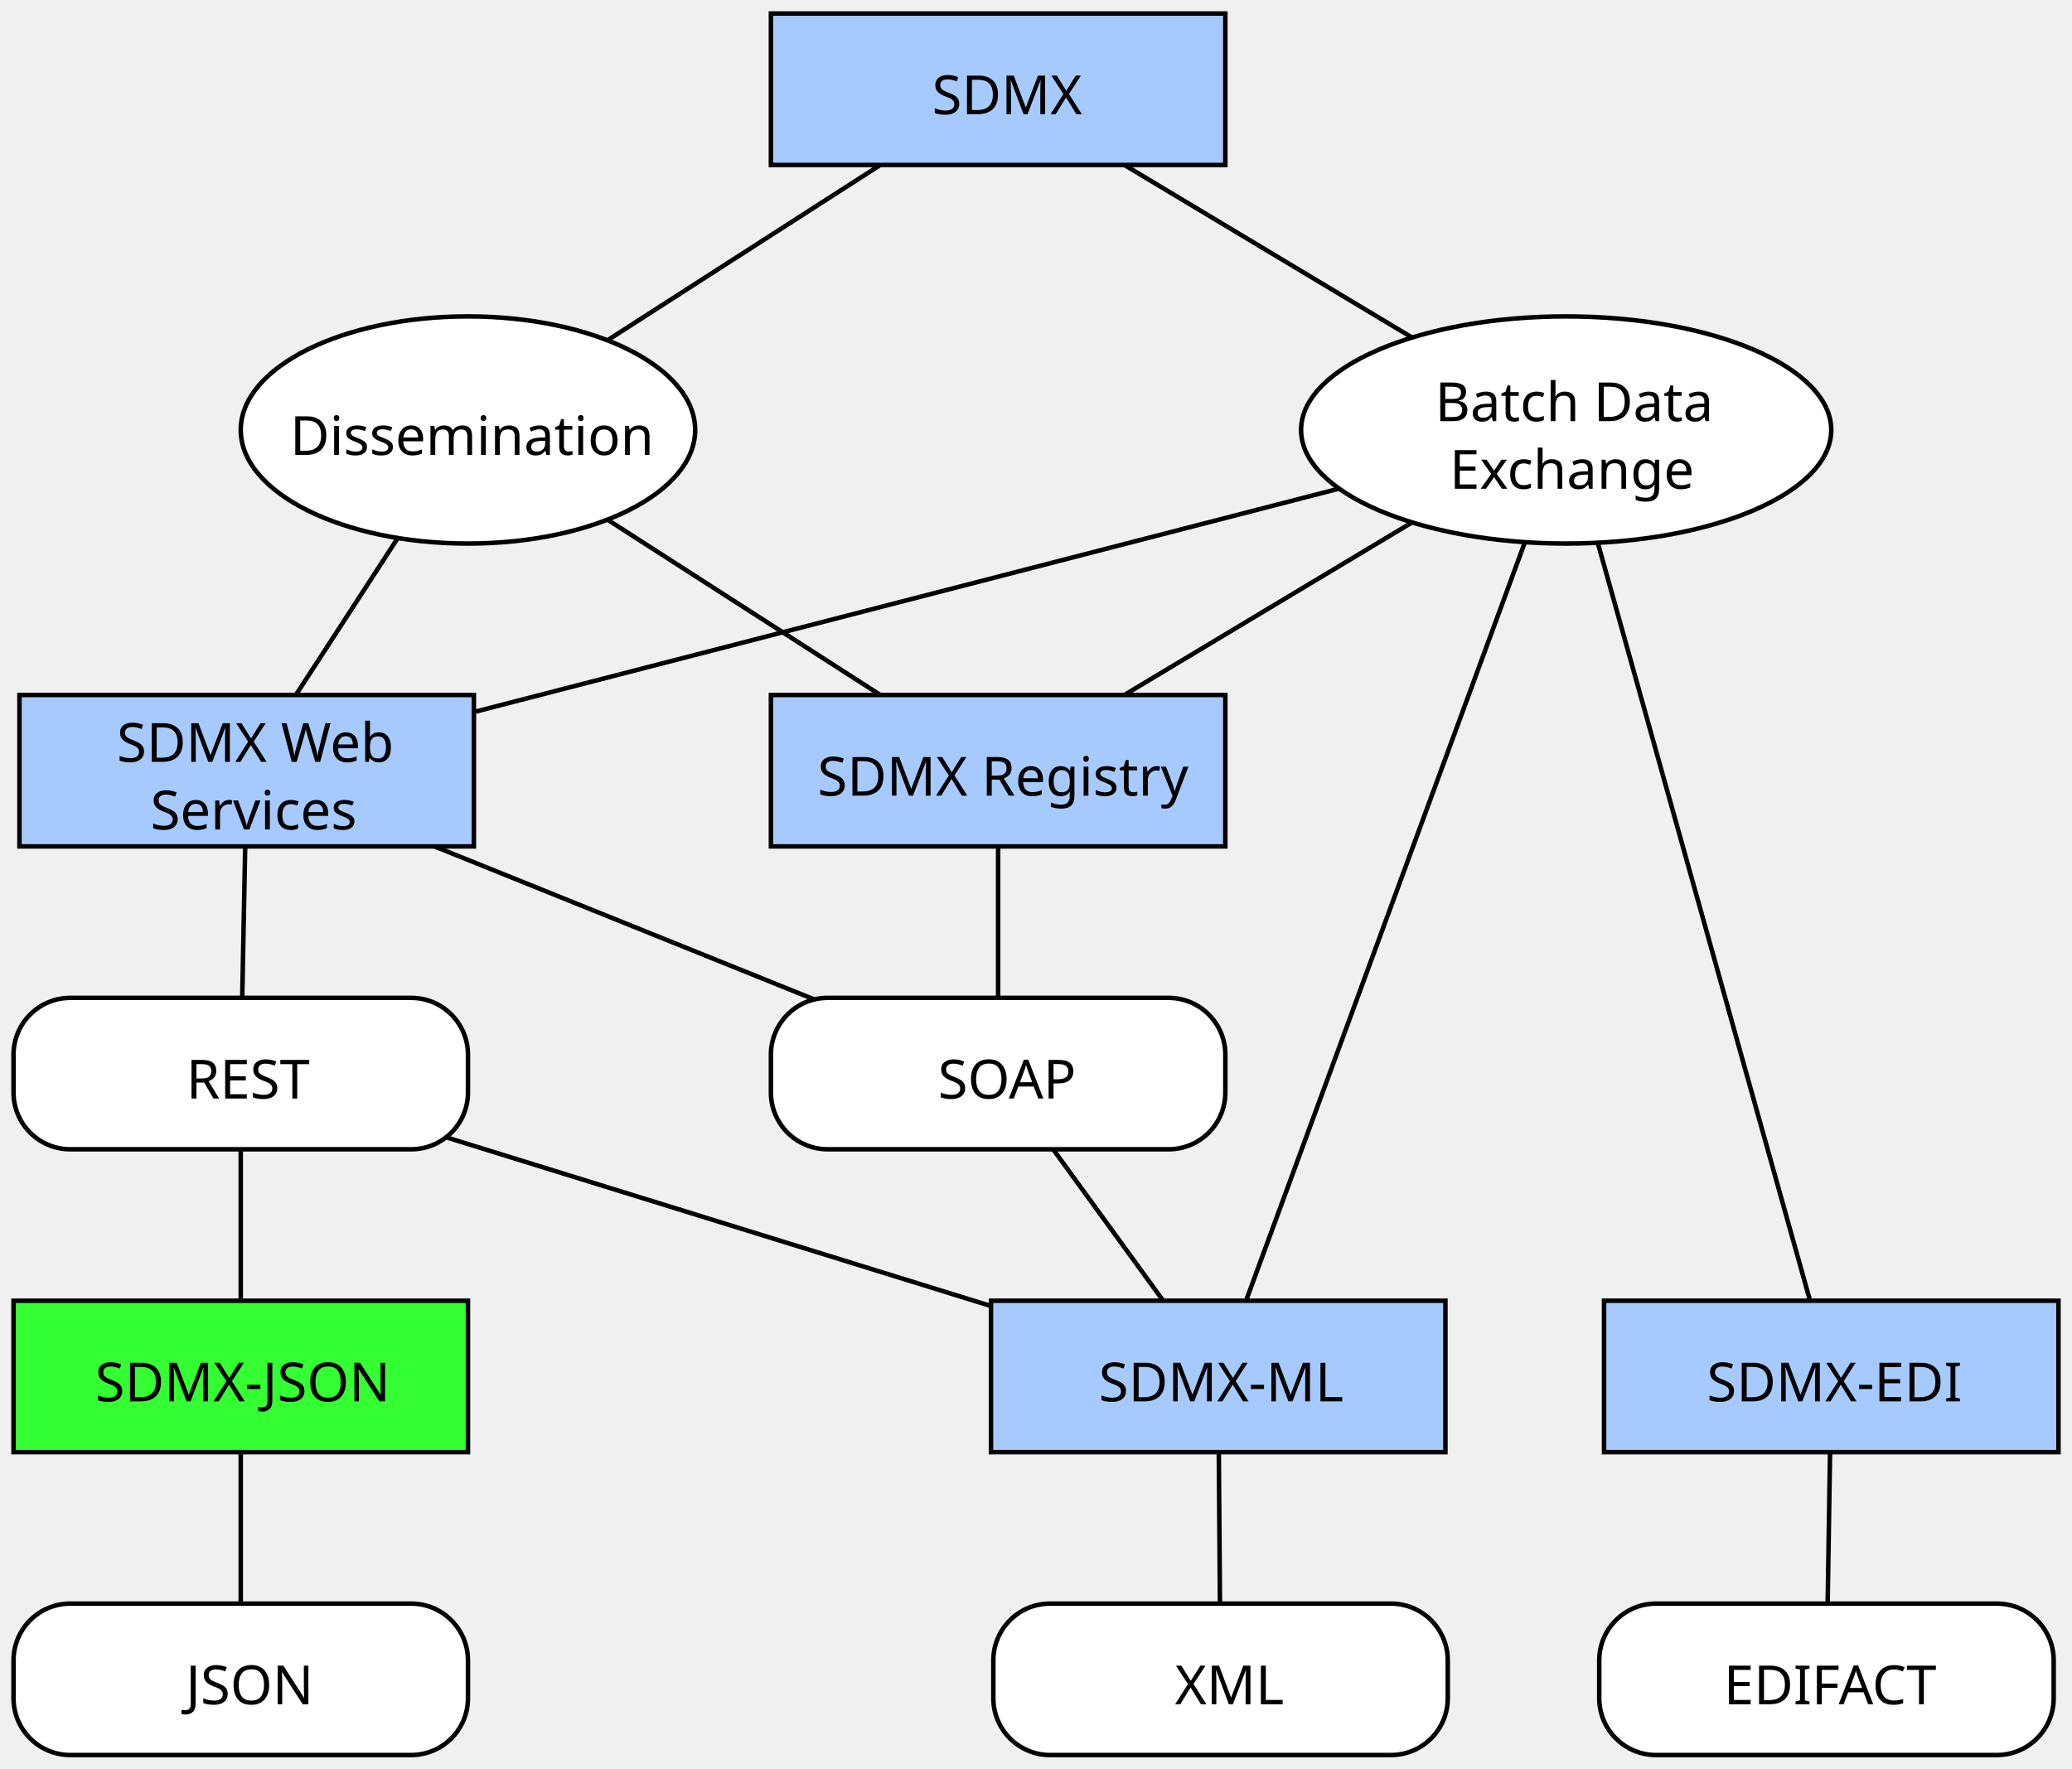
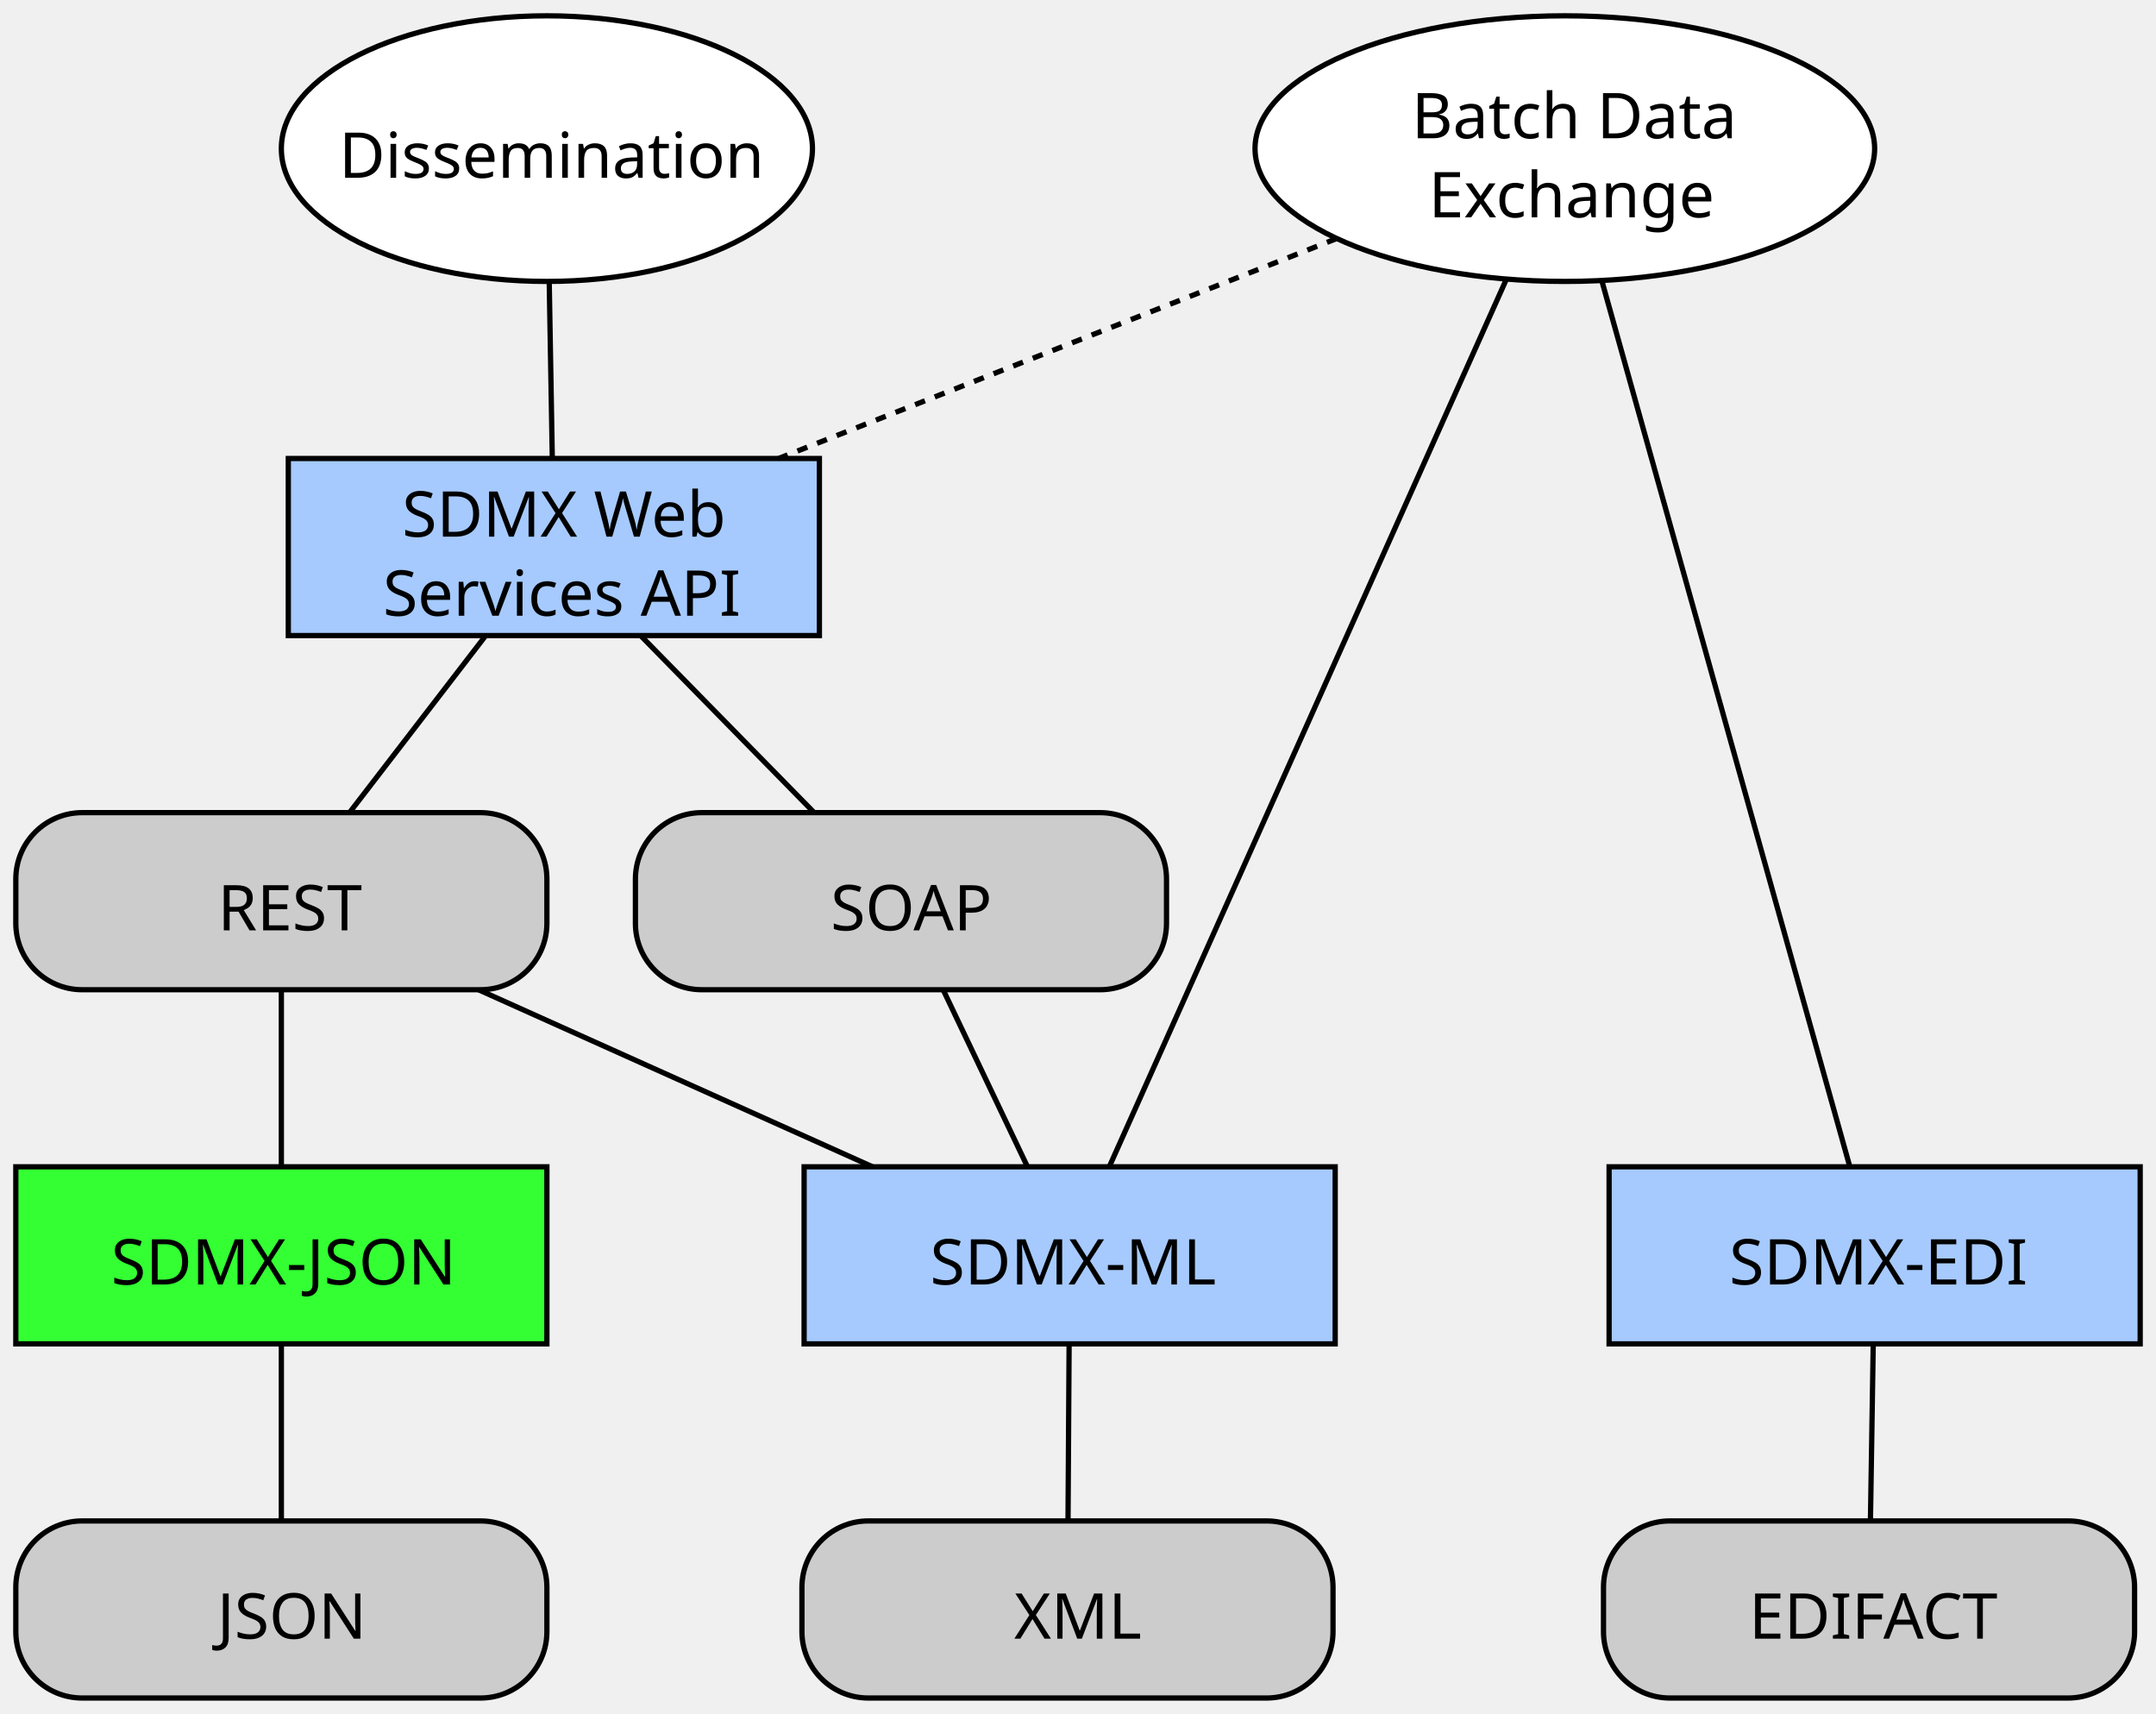
- <svg xmlns="http://www.w3.org/2000/svg" width="100%" height="100%" version="1.1" viewBox="232.171 114.585 459.543 392.352" style="background-color:#FFFFFF">
+ <svg xmlns="http://www.w3.org/2000/svg" width="100%" height="100%" version="1.1" viewBox="181.777 181.777 409.15 325.16" style="background-color:#FFFFFF">
  <defs />
  <g id="layer1">
-     <ellipse cx="335.958" cy="209.974" rx="50.394" ry="25.197" opacity="1" stroke="#000000" stroke-opacity="1" stroke-width="1" stroke-linecap="butt" stroke-linejoin="miter" stroke-dasharray="none" fill="#FFFFFF" fill-opacity="1" />
-     <text x="296.509" y="215.507" font-size="12" fill="#000000" fill-opacity="1" font-family="Lucida Grande" font-weight="normal" font-style="normal">Dissemination</text>
-     <ellipse cx="579.528" cy="209.974" rx="58.793" ry="25.197" opacity="1" stroke="#000000" stroke-opacity="1" stroke-width="1" stroke-linecap="butt" stroke-linejoin="miter" stroke-dasharray="none" fill="#FFFFFF" fill-opacity="1" />
-     <text x="550.458" y="208.007" font-size="12" fill="#000000" fill-opacity="1" font-family="Lucida Grande" font-weight="normal" font-style="normal">Batch Data</text>
-     <text x="553.678" y="223.007" font-size="12" fill="#000000" fill-opacity="1" font-family="Lucida Grande" font-weight="normal" font-style="normal">Exchange</text>
-     <rect x="403.15" y="117.585" width="100.787" height="33.596" opacity="1" stroke="#000000" stroke-opacity="1" stroke-width="1" stroke-linecap="butt" stroke-linejoin="miter" stroke-dasharray="none" fill="#A6CAFE" fill-opacity="1" />
-     <text x="438.894" y="139.917" font-size="12" fill="#000000" fill-opacity="1" font-family="Lucida Grande" font-weight="normal" font-style="normal">SDMX</text>
-     <line x1="427.413" y1="151.181" x2="366.897" y2="190.085" opacity="1" stroke="#000000" stroke-opacity="1" stroke-width="1" stroke-linecap="butt" stroke-linejoin="miter" stroke-dasharray="none" />
-     <line x1="481.54" y1="151.181" x2="545.355" y2="189.47" opacity="1" stroke="#000000" stroke-opacity="1" stroke-width="1" stroke-linecap="butt" stroke-linejoin="miter" stroke-dasharray="none" />
-     <rect x="235.171" y="335.958" width="100.787" height="33.596" rx="12.598" ry="12.598" opacity="1" stroke="#000000" stroke-opacity="1" stroke-width="1" stroke-linecap="butt" stroke-linejoin="miter" stroke-dasharray="none" fill="#FFFFFF" fill-opacity="1" />
-     <text x="273.493" y="358.29" font-size="12" fill="#000000" fill-opacity="1" font-family="Lucida Grande" font-weight="normal" font-style="normal">REST</text>
-     <rect x="403.15" y="335.958" width="100.787" height="33.596" rx="12.598" ry="12.598" opacity="1" stroke="#000000" stroke-opacity="1" stroke-width="1" stroke-linecap="butt" stroke-linejoin="miter" stroke-dasharray="none" fill="#FFFFFF" fill-opacity="1" />
-     <text x="440.195" y="358.29" font-size="12" fill="#000000" fill-opacity="1" font-family="Lucida Grande" font-weight="normal" font-style="normal">SOAP</text>
-     <rect x="235.171" y="470.341" width="100.787" height="33.596" rx="12.598" ry="12.598" opacity="1" stroke="#000000" stroke-opacity="1" stroke-width="1" stroke-linecap="butt" stroke-linejoin="miter" stroke-dasharray="none" fill="#FFFFFF" fill-opacity="1" />
-     <text x="273.373" y="492.673" font-size="12" fill="#000000" fill-opacity="1" font-family="Lucida Grande" font-weight="normal" font-style="normal">JSON</text>
-     <rect x="452.48" y="470.341" width="100.787" height="33.596" rx="12.598" ry="12.598" opacity="1" stroke="#000000" stroke-opacity="1" stroke-width="1" stroke-linecap="butt" stroke-linejoin="miter" stroke-dasharray="none" fill="#FFFFFF" fill-opacity="1" />
-     <text x="492.751" y="492.673" font-size="12" fill="#000000" fill-opacity="1" font-family="Lucida Grande" font-weight="normal" font-style="normal">XML</text>
-     <rect x="586.863" y="470.341" width="100.787" height="33.596" rx="12.598" ry="12.598" opacity="1" stroke="#000000" stroke-opacity="1" stroke-width="1" stroke-linecap="butt" stroke-linejoin="miter" stroke-dasharray="none" fill="#FFFFFF" fill-opacity="1" />
-     <text x="614.481" y="492.673" font-size="12" fill="#000000" fill-opacity="1" font-family="Lucida Grande" font-weight="normal" font-style="normal">EDIFACT</text>
+     <ellipse cx="285.564" cy="209.974" rx="50.394" ry="25.197" opacity="1" stroke="#000000" stroke-opacity="1" stroke-width="1" stroke-linecap="butt" stroke-linejoin="miter" stroke-dasharray="none" fill="#FFFFFF" fill-opacity="1" />
+     <text x="246.115" y="215.507" font-size="12" fill="#000000" fill-opacity="1" font-family="Lucida Grande" font-weight="normal" font-style="normal">Dissemination</text>
+     <ellipse cx="478.74" cy="209.974" rx="58.793" ry="25.197" opacity="1" stroke="#000000" stroke-opacity="1" stroke-width="1" stroke-linecap="butt" stroke-linejoin="miter" stroke-dasharray="none" fill="#FFFFFF" fill-opacity="1" />
+     <text x="449.671" y="208.007" font-size="12" fill="#000000" fill-opacity="1" font-family="Lucida Grande" font-weight="normal" font-style="normal">Batch Data</text>
+     <text x="452.891" y="223.007" font-size="12" fill="#000000" fill-opacity="1" font-family="Lucida Grande" font-weight="normal" font-style="normal">Exchange</text>
+     <rect x="184.777" y="335.958" width="100.787" height="33.596" rx="12.598" ry="12.598" opacity="1" stroke="#000000" stroke-opacity="1" stroke-width="1" stroke-linecap="butt" stroke-linejoin="miter" stroke-dasharray="none" fill="#CCCCCC" fill-opacity="1" />
+     <text x="223.099" y="358.29" font-size="12" fill="#000000" fill-opacity="1" font-family="Lucida Grande" font-weight="normal" font-style="normal">REST</text>
+     <rect x="302.362" y="335.958" width="100.787" height="33.596" rx="12.598" ry="12.598" opacity="1" stroke="#000000" stroke-opacity="1" stroke-width="1" stroke-linecap="butt" stroke-linejoin="miter" stroke-dasharray="none" fill="#CCCCCC" fill-opacity="1" />
+     <text x="339.407" y="358.29" font-size="12" fill="#000000" fill-opacity="1" font-family="Lucida Grande" font-weight="normal" font-style="normal">SOAP</text>
+     <rect x="184.777" y="470.341" width="100.787" height="33.596" rx="12.598" ry="12.598" opacity="1" stroke="#000000" stroke-opacity="1" stroke-width="1" stroke-linecap="butt" stroke-linejoin="miter" stroke-dasharray="none" fill="#CCCCCC" fill-opacity="1" />
+     <text x="222.979" y="492.673" font-size="12" fill="#000000" fill-opacity="1" font-family="Lucida Grande" font-weight="normal" font-style="normal">JSON</text>
+     <rect x="333.961" y="470.341" width="100.787" height="33.596" rx="12.598" ry="12.598" opacity="1" stroke="#000000" stroke-opacity="1" stroke-width="1" stroke-linecap="butt" stroke-linejoin="miter" stroke-dasharray="none" fill="#CCCCCC" fill-opacity="1" />
+     <text x="374.232" y="492.673" font-size="12" fill="#000000" fill-opacity="1" font-family="Lucida Grande" font-weight="normal" font-style="normal">XML</text>
+     <rect x="486.076" y="470.341" width="100.787" height="33.596" rx="12.598" ry="12.598" opacity="1" stroke="#000000" stroke-opacity="1" stroke-width="1" stroke-linecap="butt" stroke-linejoin="miter" stroke-dasharray="none" fill="#CCCCCC" fill-opacity="1" />
+     <text x="513.693" y="492.673" font-size="12" fill="#000000" fill-opacity="1" font-family="Lucida Grande" font-weight="normal" font-style="normal">EDIFACT</text>
    <rect x="236.488" y="268.766" width="100.787" height="33.596" opacity="1" stroke="#000000" stroke-opacity="1" stroke-width="1" stroke-linecap="butt" stroke-linejoin="miter" stroke-dasharray="none" fill="#A6CAFE" fill-opacity="1" />
    <text x="258.081" y="283.598" font-size="12" fill="#000000" fill-opacity="1" font-family="Lucida Grande" font-weight="normal" font-style="normal">SDMX Web</text>
-     <text x="265.538" y="298.598" font-size="12" fill="#000000" fill-opacity="1" font-family="Lucida Grande" font-weight="normal" font-style="normal">Services</text>
-     <rect x="403.15" y="268.766" width="100.787" height="33.596" opacity="1" stroke="#000000" stroke-opacity="1" stroke-width="1" stroke-linecap="butt" stroke-linejoin="miter" stroke-dasharray="none" fill="#A6CAFE" fill-opacity="1" />
-     <text x="413.491" y="291.098" font-size="12" fill="#000000" fill-opacity="1" font-family="Lucida Grande" font-weight="normal" font-style="normal">SDMX Registry</text>
-     <line x1="586.532" y1="234.991" x2="633.617" y2="403.15" opacity="1" stroke="#000000" stroke-opacity="1" stroke-width="1" stroke-linecap="butt" stroke-linejoin="miter" stroke-dasharray="none" />
-     <line x1="320.398" y1="233.939" x2="297.787" y2="268.766" opacity="1" stroke="#000000" stroke-opacity="1" stroke-width="1" stroke-linecap="butt" stroke-linejoin="miter" stroke-dasharray="none" />
-     <line x1="286.552" y1="302.362" x2="285.894" y2="335.958" opacity="1" stroke="#000000" stroke-opacity="1" stroke-width="1" stroke-linecap="butt" stroke-linejoin="miter" stroke-dasharray="none" />
-     <line x1="328.547" y1="302.362" x2="412.781" y2="336.313" opacity="1" stroke="#000000" stroke-opacity="1" stroke-width="1" stroke-linecap="butt" stroke-linejoin="miter" stroke-dasharray="none" />
-     <line x1="285.564" y1="369.554" x2="285.564" y2="403.15" opacity="1" stroke="#000000" stroke-opacity="1" stroke-width="1" stroke-linecap="butt" stroke-linejoin="miter" stroke-dasharray="none" />
-     <line x1="366.897" y1="229.863" x2="427.413" y2="268.766" opacity="1" stroke="#000000" stroke-opacity="1" stroke-width="1" stroke-linecap="butt" stroke-linejoin="miter" stroke-dasharray="none" />
-     <line x1="545.355" y1="230.477" x2="481.54" y2="268.766" opacity="1" stroke="#000000" stroke-opacity="1" stroke-width="1" stroke-linecap="butt" stroke-linejoin="miter" stroke-dasharray="none" />
-     <line x1="453.543" y1="302.362" x2="453.543" y2="335.958" opacity="1" stroke="#000000" stroke-opacity="1" stroke-width="1" stroke-linecap="butt" stroke-linejoin="miter" stroke-dasharray="none" />
-     <line x1="331.093" y1="366.883" x2="451.96" y2="404.328" opacity="1" stroke="#000000" stroke-opacity="1" stroke-width="1" stroke-linecap="butt" stroke-linejoin="miter" stroke-dasharray="none" />
-     <line x1="465.746" y1="369.554" x2="490.151" y2="403.15" opacity="1" stroke="#000000" stroke-opacity="1" stroke-width="1" stroke-linecap="butt" stroke-linejoin="miter" stroke-dasharray="none" />
-     <rect x="235.171" y="403.15" width="100.787" height="33.596" opacity="1" stroke="#000000" stroke-opacity="1" stroke-width="1" stroke-linecap="butt" stroke-linejoin="miter" stroke-dasharray="none" fill="#33FF33" fill-opacity="1" />
-     <text x="253.252" y="425.481" font-size="12" fill="#000000" fill-opacity="1" font-family="Lucida Grande" font-weight="normal" font-style="normal">SDMX-JSON</text>
-     <line x1="285.564" y1="436.745" x2="285.564" y2="470.341" opacity="1" stroke="#000000" stroke-opacity="1" stroke-width="1" stroke-linecap="butt" stroke-linejoin="miter" stroke-dasharray="none" />
-     <rect x="451.96" y="403.15" width="100.787" height="33.596" opacity="1" stroke="#000000" stroke-opacity="1" stroke-width="1" stroke-linecap="butt" stroke-linejoin="miter" stroke-dasharray="none" fill="#A6CAFE" fill-opacity="1" />
-     <text x="475.865" y="425.481" font-size="12" fill="#000000" fill-opacity="1" font-family="Lucida Grande" font-weight="normal" font-style="normal">SDMX-ML</text>
-     <line x1="502.484" y1="436.745" x2="502.744" y2="470.341" opacity="1" stroke="#000000" stroke-opacity="1" stroke-width="1" stroke-linecap="butt" stroke-linejoin="miter" stroke-dasharray="none" />
-     <rect x="587.926" y="403.15" width="100.787" height="33.596" opacity="1" stroke="#000000" stroke-opacity="1" stroke-width="1" stroke-linecap="butt" stroke-linejoin="miter" stroke-dasharray="none" fill="#A6CAFE" fill-opacity="1" />
-     <text x="610.724" y="425.481" font-size="12" fill="#000000" fill-opacity="1" font-family="Lucida Grande" font-weight="normal" font-style="normal">SDMX-EDI</text>
-     <line x1="570.379" y1="234.864" x2="508.527" y2="403.15" opacity="1" stroke="#000000" stroke-opacity="1" stroke-width="1" stroke-linecap="butt" stroke-linejoin="miter" stroke-dasharray="none" />
-     <line x1="638.054" y1="436.745" x2="637.523" y2="470.341" opacity="1" stroke="#000000" stroke-opacity="1" stroke-width="1" stroke-linecap="butt" stroke-linejoin="miter" stroke-dasharray="none" />
-     <line x1="529.173" y1="222.98" x2="337.275" y2="272.548" opacity="1" stroke="#000000" stroke-opacity="1" stroke-width="1" stroke-linecap="butt" stroke-linejoin="miter" stroke-dasharray="none" />
+     <text x="254.454" y="298.598" font-size="12" fill="#000000" fill-opacity="1" font-family="Lucida Grande" font-weight="normal" font-style="normal">Services API</text>
+     <line x1="485.745" y1="234.991" x2="532.829" y2="403.15" opacity="1" stroke="#000000" stroke-opacity="1" stroke-width="1" stroke-linecap="butt" stroke-linejoin="miter" stroke-dasharray="none" />
+     <line x1="286.003" y1="235.17" x2="286.589" y2="268.766" opacity="1" stroke="#000000" stroke-opacity="1" stroke-width="1" stroke-linecap="butt" stroke-linejoin="miter" stroke-dasharray="none" />
+     <line x1="273.954" y1="302.362" x2="248.098" y2="335.958" opacity="1" stroke="#000000" stroke-opacity="1" stroke-width="1" stroke-linecap="butt" stroke-linejoin="miter" stroke-dasharray="none" />
+     <line x1="303.35" y1="302.362" x2="336.287" y2="335.958" opacity="1" stroke="#000000" stroke-opacity="1" stroke-width="1" stroke-linecap="butt" stroke-linejoin="miter" stroke-dasharray="none" />
+     <line x1="235.171" y1="369.554" x2="235.171" y2="403.15" opacity="1" stroke="#000000" stroke-opacity="1" stroke-width="1" stroke-linecap="butt" stroke-linejoin="miter" stroke-dasharray="none" />
+     <line x1="272.57" y1="369.554" x2="347.369" y2="403.15" opacity="1" stroke="#000000" stroke-opacity="1" stroke-width="1" stroke-linecap="butt" stroke-linejoin="miter" stroke-dasharray="none" />
+     <line x1="360.759" y1="369.554" x2="376.765" y2="403.15" opacity="1" stroke="#000000" stroke-opacity="1" stroke-width="1" stroke-linecap="butt" stroke-linejoin="miter" stroke-dasharray="none" />
+     <rect x="184.777" y="403.15" width="100.787" height="33.596" opacity="1" stroke="#000000" stroke-opacity="1" stroke-width="1" stroke-linecap="butt" stroke-linejoin="miter" stroke-dasharray="none" fill="#33FF33" fill-opacity="1" />
+     <text x="202.858" y="425.481" font-size="12" fill="#000000" fill-opacity="1" font-family="Lucida Grande" font-weight="normal" font-style="normal">SDMX-JSON</text>
+     <line x1="235.171" y1="436.745" x2="235.171" y2="470.341" opacity="1" stroke="#000000" stroke-opacity="1" stroke-width="1" stroke-linecap="butt" stroke-linejoin="miter" stroke-dasharray="none" />
+     <rect x="334.374" y="403.15" width="100.787" height="33.596" opacity="1" stroke="#000000" stroke-opacity="1" stroke-width="1" stroke-linecap="butt" stroke-linejoin="miter" stroke-dasharray="none" fill="#A6CAFE" fill-opacity="1" />
+     <text x="358.28" y="425.481" font-size="12" fill="#000000" fill-opacity="1" font-family="Lucida Grande" font-weight="normal" font-style="normal">SDMX-ML</text>
+     <line x1="384.665" y1="436.745" x2="384.458" y2="470.341" opacity="1" stroke="#000000" stroke-opacity="1" stroke-width="1" stroke-linecap="butt" stroke-linejoin="miter" stroke-dasharray="none" />
+     <rect x="487.139" y="403.15" width="100.787" height="33.596" opacity="1" stroke="#000000" stroke-opacity="1" stroke-width="1" stroke-linecap="butt" stroke-linejoin="miter" stroke-dasharray="none" fill="#A6CAFE" fill-opacity="1" />
+     <text x="509.937" y="425.481" font-size="12" fill="#000000" fill-opacity="1" font-family="Lucida Grande" font-weight="normal" font-style="normal">SDMX-EDI</text>
+     <line x1="467.665" y1="234.72" x2="392.286" y2="403.15" opacity="1" stroke="#000000" stroke-opacity="1" stroke-width="1" stroke-linecap="butt" stroke-linejoin="miter" stroke-dasharray="none" />
+     <line x1="537.267" y1="436.745" x2="536.735" y2="470.341" opacity="1" stroke="#000000" stroke-opacity="1" stroke-width="1" stroke-linecap="butt" stroke-linejoin="miter" stroke-dasharray="none" />
+     <line x1="435.458" y1="227.027" x2="329.517" y2="268.766" opacity="1" stroke="#000000" stroke-opacity="1" stroke-width="1" stroke-linecap="butt" stroke-linejoin="miter" stroke-dasharray="2,2" />
  </g>
</svg>
